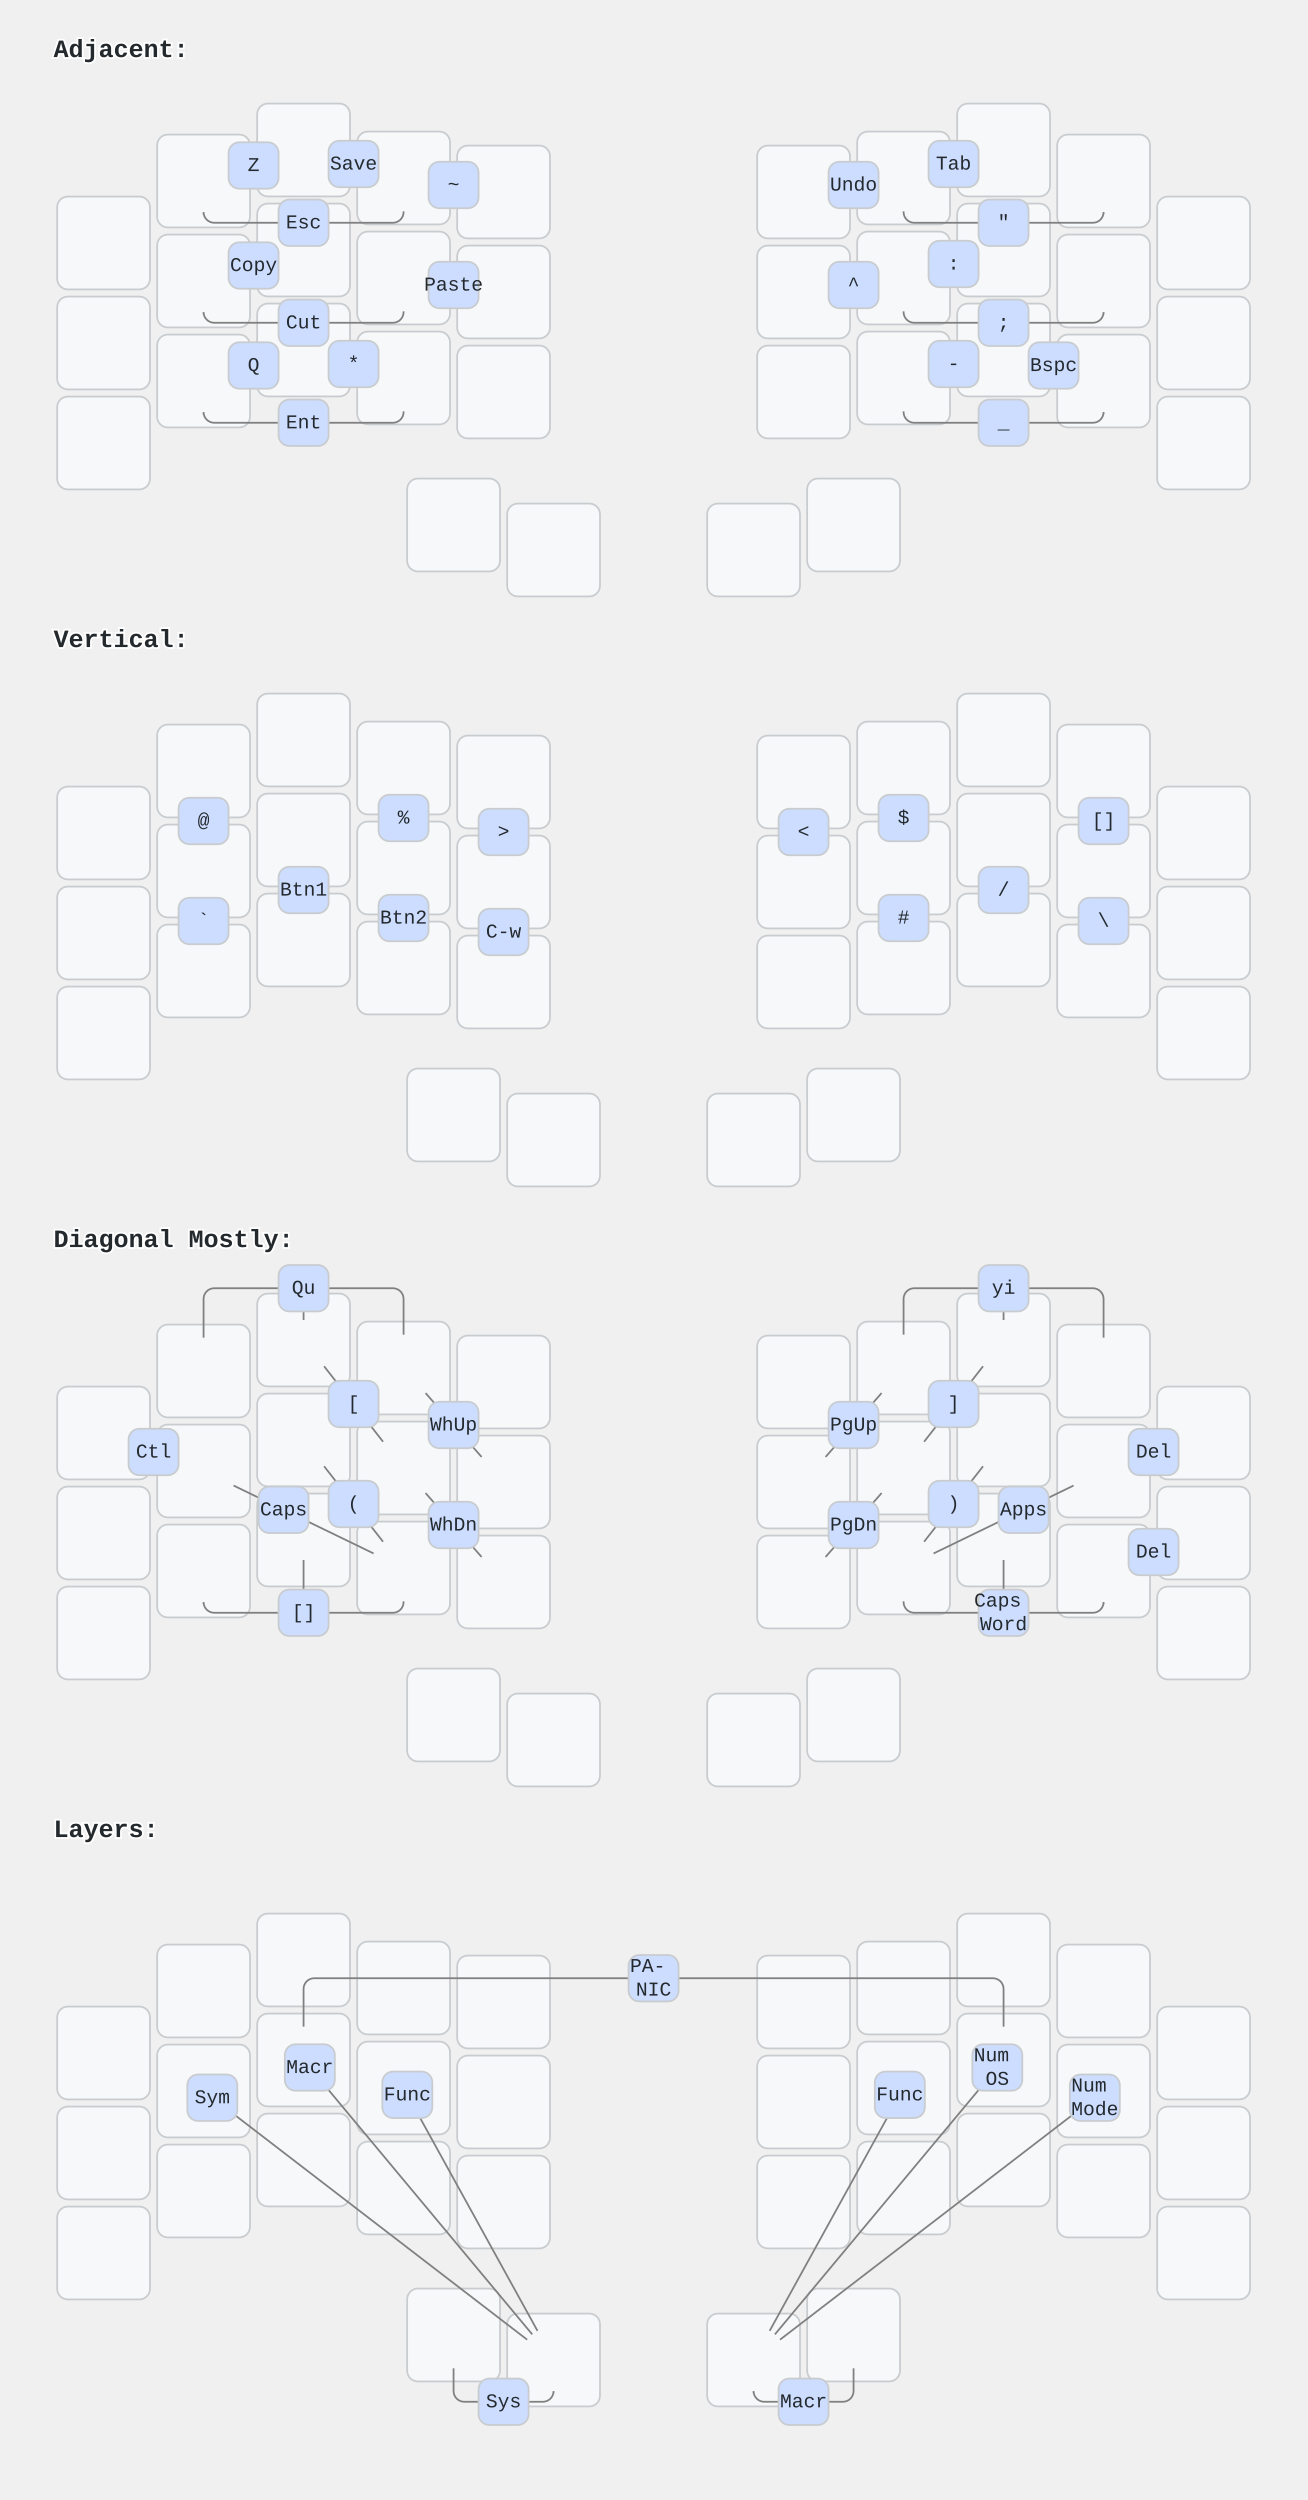
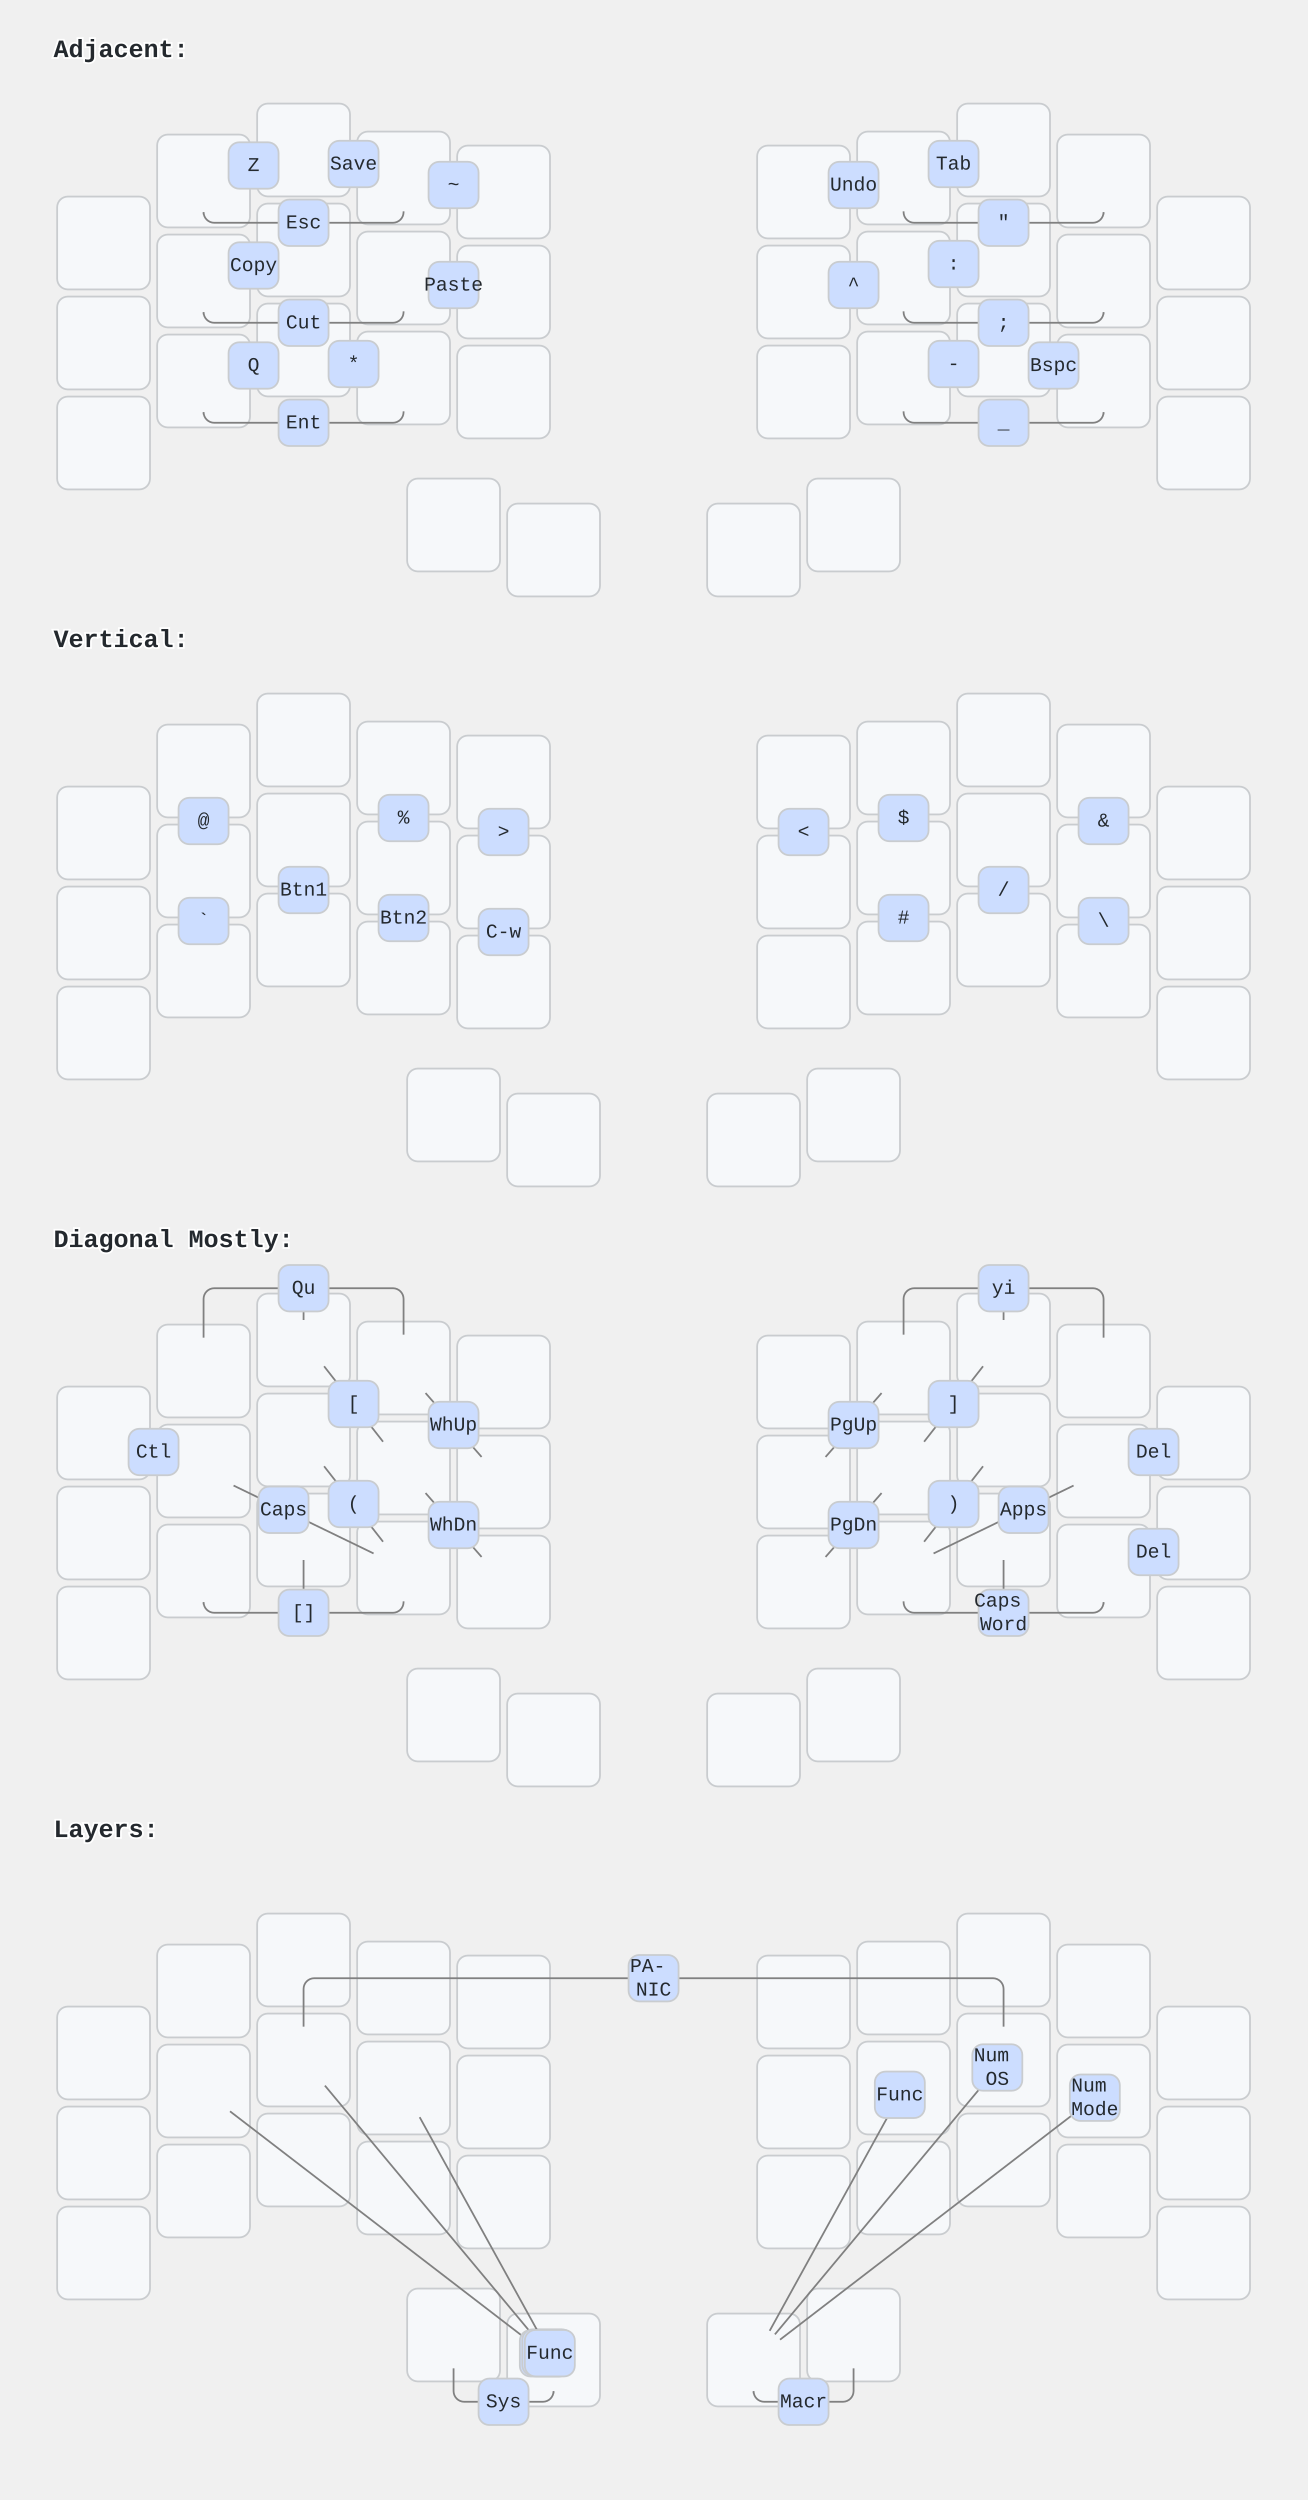
<svg xmlns="http://www.w3.org/2000/svg" width="732.0" height="1400.0" viewBox="0 0 732.0 1400.0">
  <style>/* font and background color specifications */
svg {
    font-family: SFMono-Regular,Consolas,Liberation Mono,Menlo,monospace;
    font-size: 14px;
    font-kerning: normal;
    text-rendering: optimizeLegibility;
    fill: #24292e;
}

/* default key styling */
rect {
    fill: #f6f8fa;
    stroke: #c9cccf;
    stroke-width: 1;
}

/* color accent for combo boxes */
rect.combo {
    fill: #cdf;
}

/* color accent for held keys */
rect.held, rect.combo.held {
    fill: #fdd;
}

/* color accent for ghost (optional) keys */
rect.ghost, rect.combo.ghost {
    fill: #ddd;
}

text {
    text-anchor: middle;
    dominant-baseline: middle;
}

/* styling for layer labels */
text.label {
    font-weight: bold;
    text-anchor: start;
    stroke: white;
    stroke-width: 2;
    paint-order: stroke;
}

/* styling for combo tap, and key hold/shifted label text */
text.combo, text.hold, text.shifted {
    font-size: 11px;
}

text.hold {
    text-anchor: middle;
    dominant-baseline: auto;
}

text.shifted {
    text-anchor: middle;
    dominant-baseline: hanging;
}

/* styling for hold/shifted label text in combo box */
text.combo.hold, text.combo.shifted {
    font-size: 8px;
}

/* styling for combo dendrons */
path {
    stroke-width: 1;
    stroke: gray;
    fill: none;
}
</style>
  <g class="layer-Adjacent">
    <text x="30.0" y="28.0" class="label">Adjacent:</text>
    <rect rx="6.0" ry="6.0" x="32.0" y="110.08" width="52.0" height="52.0" class="" />
    <rect rx="6.0" ry="6.0" x="88.0" y="75.36" width="52.0" height="52.0" class="" />
    <rect rx="6.0" ry="6.0" x="144.0" y="58.0" width="52.0" height="52.0" class="" />
    <rect rx="6.0" ry="6.0" x="200.0" y="73.68" width="52.0" height="52.0" class="" />
    <rect rx="6.0" ry="6.0" x="256.0" y="81.52" width="52.0" height="52.0" class="" />
    <rect rx="6.0" ry="6.0" x="424.0" y="81.52" width="52.0" height="52.0" class="" />
    <rect rx="6.0" ry="6.0" x="480.0" y="73.68" width="52.0" height="52.0" class="" />
    <rect rx="6.0" ry="6.0" x="536.0" y="58.0" width="52.0" height="52.0" class="" />
    <rect rx="6.0" ry="6.0" x="592.0" y="75.36" width="52.0" height="52.0" class="" />
    <rect rx="6.0" ry="6.0" x="648.0" y="110.08" width="52.0" height="52.0" class="" />
    <rect rx="6.0" ry="6.0" x="32.0" y="166.08" width="52.0" height="52.0" class="" />
    <rect rx="6.0" ry="6.0" x="88.0" y="131.36" width="52.0" height="52.0" class="" />
    <rect rx="6.0" ry="6.0" x="144.0" y="114.0" width="52.0" height="52.0" class="" />
    <rect rx="6.0" ry="6.0" x="200.0" y="129.68" width="52.0" height="52.0" class="" />
    <rect rx="6.0" ry="6.0" x="256.0" y="137.52" width="52.0" height="52.0" class="" />
    <rect rx="6.0" ry="6.0" x="424.0" y="137.52" width="52.0" height="52.0" class="" />
    <rect rx="6.0" ry="6.0" x="480.0" y="129.68" width="52.0" height="52.0" class="" />
    <rect rx="6.0" ry="6.0" x="536.0" y="114.0" width="52.0" height="52.0" class="" />
    <rect rx="6.0" ry="6.0" x="592.0" y="131.36" width="52.0" height="52.0" class="" />
    <rect rx="6.0" ry="6.0" x="648.0" y="166.08" width="52.0" height="52.0" class="" />
    <rect rx="6.0" ry="6.0" x="32.0" y="222.08" width="52.0" height="52.0" class="" />
    <rect rx="6.0" ry="6.0" x="88.0" y="187.36" width="52.0" height="52.0" class="" />
    <rect rx="6.0" ry="6.0" x="144.0" y="170.0" width="52.0" height="52.0" class="" />
    <rect rx="6.0" ry="6.0" x="200.0" y="185.68" width="52.0" height="52.0" class="" />
    <rect rx="6.0" ry="6.0" x="256.0" y="193.52" width="52.0" height="52.0" class="" />
    <rect rx="6.0" ry="6.0" x="424.0" y="193.52" width="52.0" height="52.0" class="" />
    <rect rx="6.0" ry="6.0" x="480.0" y="185.68" width="52.0" height="52.0" class="" />
    <rect rx="6.0" ry="6.0" x="536.0" y="170.0" width="52.0" height="52.0" class="" />
    <rect rx="6.0" ry="6.0" x="592.0" y="187.36" width="52.0" height="52.0" class="" />
    <rect rx="6.0" ry="6.0" x="648.0" y="222.08" width="52.0" height="52.0" class="" />
    <rect rx="6.0" ry="6.0" x="228.0" y="268.0" width="52.0" height="52.0" class="" />
    <rect rx="6.0" ry="6.0" x="284.0" y="282.0" width="52.0" height="52.0" class="" />
    <rect rx="6.0" ry="6.0" x="396.0" y="282.0" width="52.0" height="52.0" class="" />
    <rect rx="6.0" ry="6.0" x="452.0" y="268.0" width="52.0" height="52.0" class="" />
    <path d="M170.0,124.76 h-50.0 a6.0,6.0 0 0 1 -6.0,-6.0 v1.267" />
    <path d="M170.0,124.76 h50.0 a6.0,6.0 0 0 0 6.0,-6.0 v-0.413" />
    <rect rx="6.0" ry="6.0" x="156.0" y="111.76" width="28.0" height="26.0" class="combo" />
    <text x="170.0" y="124.76" class="combo">Esc</text>
    <rect rx="6.0" ry="6.0" x="128.0" y="79.68" width="28.0" height="26.0" class="combo" />
    <text x="142.0" y="92.68" class="combo">Z</text>
    <rect rx="6.0" ry="6.0" x="184.0" y="78.84" width="28.0" height="26.0" class="combo" />
    <text x="198.0" y="91.84" class="combo">Save</text>
    <rect rx="6.0" ry="6.0" x="240.0" y="90.6" width="28.0" height="26.0" class="combo" />
    <text x="254.0" y="103.6" class="combo">~</text>
    <rect rx="6.0" ry="6.0" x="464.0" y="90.6" width="28.0" height="26.0" class="combo" />
    <text x="478.0" y="103.6" class="combo">Undo</text>
    <rect rx="6.0" ry="6.0" x="520.0" y="78.84" width="28.0" height="26.0" class="combo" />
    <text x="534.0" y="91.84" class="combo">Tab</text>
    <path d="M562.0,124.76 h-50.0 a6.0,6.0 0 0 1 -6.0,-6.0 v-0.413" />
    <path d="M562.0,124.76 h50.0 a6.0,6.0 0 0 0 6.0,-6.0 v1.267" />
    <rect rx="6.0" ry="6.0" x="548.0" y="111.76" width="28.0" height="26.0" class="combo" />
    <text x="562.0" y="124.76" class="combo">"</text>
    <path d="M170.0,180.76 h-50.0 a6.0,6.0 0 0 1 -6.0,-6.0 v1.267" />
    <path d="M170.0,180.76 h50.0 a6.0,6.0 0 0 0 6.0,-6.0 v-0.413" />
    <rect rx="6.0" ry="6.0" x="156.0" y="167.76" width="28.0" height="26.0" class="combo" />
    <text x="170.0" y="180.76" class="combo">Cut</text>
    <rect rx="6.0" ry="6.0" x="128.0" y="135.68" width="28.0" height="26.0" class="combo" />
    <text x="142.0" y="148.68" class="combo">Copy</text>
    <rect rx="6.0" ry="6.0" x="240.0" y="146.6" width="28.0" height="26.0" class="combo" />
    <text x="254.0" y="159.6" class="combo">Paste</text>
    <rect rx="6.0" ry="6.0" x="464.0" y="146.6" width="28.0" height="26.0" class="combo" />
    <text x="478.0" y="159.6" class="combo">^</text>
    <rect rx="6.0" ry="6.0" x="520.0" y="134.84" width="28.0" height="26.0" class="combo" />
    <text x="534.0" y="147.84" class="combo">:</text>
    <path d="M562.0,180.76 h-50.0 a6.0,6.0 0 0 1 -6.0,-6.0 v-0.413" />
    <path d="M562.0,180.76 h50.0 a6.0,6.0 0 0 0 6.0,-6.0 v1.267" />
    <rect rx="6.0" ry="6.0" x="548.0" y="167.76" width="28.0" height="26.0" class="combo" />
    <text x="562.0" y="180.76" class="combo">;</text>
    <rect rx="6.0" ry="6.0" x="128.0" y="191.68" width="28.0" height="26.0" class="combo" />
    <text x="142.0" y="204.68" class="combo">Q</text>
    <rect rx="6.0" ry="6.0" x="184.0" y="190.84" width="28.0" height="26.0" class="combo" />
    <text x="198.0" y="203.84" class="combo">*</text>
    <path d="M170.0,236.76 h-50.0 a6.0,6.0 0 0 1 -6.0,-6.0 v1.267" />
    <path d="M170.0,236.76 h50.0 a6.0,6.0 0 0 0 6.0,-6.0 v-0.413" />
    <rect rx="6.0" ry="6.0" x="156.0" y="223.76" width="28.0" height="26.0" class="combo" />
    <text x="170.0" y="236.76" class="combo">Ent</text>
    <path d="M562.0,236.76 h-50.0 a6.0,6.0 0 0 1 -6.0,-6.0 v-0.413" />
    <path d="M562.0,236.76 h50.0 a6.0,6.0 0 0 0 6.0,-6.0 v1.267" />
    <rect rx="6.0" ry="6.0" x="548.0" y="223.76" width="28.0" height="26.0" class="combo" />
    <text x="562.0" y="236.76" class="combo">_</text>
    <rect rx="6.0" ry="6.0" x="520.0" y="190.84" width="28.0" height="26.0" class="combo" />
    <text x="534.0" y="203.84" class="combo">-</text>
    <rect rx="6.0" ry="6.0" x="576.0" y="191.68" width="28.0" height="26.0" class="combo" />
    <text x="590.0" y="204.68" class="combo">Bspc</text>
  </g>
  <g class="layer-Vertical">
    <text x="30.0" y="358.4" class="label">Vertical:</text>
    <rect rx="6.0" ry="6.0" x="32.0" y="440.48" width="52.0" height="52.0" class="" />
    <rect rx="6.0" ry="6.0" x="88.0" y="405.76" width="52.0" height="52.0" class="" />
    <rect rx="6.0" ry="6.0" x="144.0" y="388.4" width="52.0" height="52.0" class="" />
    <rect rx="6.0" ry="6.0" x="200.0" y="404.08" width="52.0" height="52.0" class="" />
    <rect rx="6.0" ry="6.0" x="256.0" y="411.92" width="52.0" height="52.0" class="" />
    <rect rx="6.0" ry="6.0" x="424.0" y="411.92" width="52.0" height="52.0" class="" />
    <rect rx="6.0" ry="6.0" x="480.0" y="404.08" width="52.0" height="52.0" class="" />
    <rect rx="6.0" ry="6.0" x="536.0" y="388.4" width="52.0" height="52.0" class="" />
    <rect rx="6.0" ry="6.0" x="592.0" y="405.76" width="52.0" height="52.0" class="" />
    <rect rx="6.0" ry="6.0" x="648.0" y="440.48" width="52.0" height="52.0" class="" />
    <rect rx="6.0" ry="6.0" x="32.0" y="496.48" width="52.0" height="52.0" class="" />
    <rect rx="6.0" ry="6.0" x="88.0" y="461.76" width="52.0" height="52.0" class="" />
    <rect rx="6.0" ry="6.0" x="144.0" y="444.4" width="52.0" height="52.0" class="" />
    <rect rx="6.0" ry="6.0" x="200.0" y="460.08" width="52.0" height="52.0" class="" />
    <rect rx="6.0" ry="6.0" x="256.0" y="467.92" width="52.0" height="52.0" class="" />
    <rect rx="6.0" ry="6.0" x="424.0" y="467.92" width="52.0" height="52.0" class="" />
    <rect rx="6.0" ry="6.0" x="480.0" y="460.08" width="52.0" height="52.0" class="" />
    <rect rx="6.0" ry="6.0" x="536.0" y="444.4" width="52.0" height="52.0" class="" />
    <rect rx="6.0" ry="6.0" x="592.0" y="461.76" width="52.0" height="52.0" class="" />
    <rect rx="6.0" ry="6.0" x="648.0" y="496.48" width="52.0" height="52.0" class="" />
    <rect rx="6.0" ry="6.0" x="32.0" y="552.48" width="52.0" height="52.0" class="" />
    <rect rx="6.0" ry="6.0" x="88.0" y="517.76" width="52.0" height="52.0" class="" />
    <rect rx="6.0" ry="6.0" x="144.0" y="500.4" width="52.0" height="52.0" class="" />
    <rect rx="6.0" ry="6.0" x="200.0" y="516.08" width="52.0" height="52.0" class="" />
    <rect rx="6.0" ry="6.0" x="256.0" y="523.92" width="52.0" height="52.0" class="" />
    <rect rx="6.0" ry="6.0" x="424.0" y="523.92" width="52.0" height="52.0" class="" />
    <rect rx="6.0" ry="6.0" x="480.0" y="516.08" width="52.0" height="52.0" class="" />
    <rect rx="6.0" ry="6.0" x="536.0" y="500.4" width="52.0" height="52.0" class="" />
    <rect rx="6.0" ry="6.0" x="592.0" y="517.76" width="52.0" height="52.0" class="" />
    <rect rx="6.0" ry="6.0" x="648.0" y="552.48" width="52.0" height="52.0" class="" />
    <rect rx="6.0" ry="6.0" x="228.0" y="598.4" width="52.0" height="52.0" class="" />
    <rect rx="6.0" ry="6.0" x="284.0" y="612.4" width="52.0" height="52.0" class="" />
    <rect rx="6.0" ry="6.0" x="396.0" y="612.4" width="52.0" height="52.0" class="" />
    <rect rx="6.0" ry="6.0" x="452.0" y="598.4" width="52.0" height="52.0" class="" />
    <rect rx="6.0" ry="6.0" x="100.0" y="446.76" width="28.0" height="26.0" class="combo" />
    <text x="114.0" y="459.76" class="combo">@</text>
    <rect rx="6.0" ry="6.0" x="212.0" y="445.08" width="28.0" height="26.0" class="combo" />
    <text x="226.0" y="458.08" class="combo">%</text>
    <rect rx="6.0" ry="6.0" x="268.0" y="452.92" width="28.0" height="26.0" class="combo" />
    <text x="282.0" y="465.92" class="combo">&gt;</text>
    <rect rx="6.0" ry="6.0" x="436.0" y="452.92" width="28.0" height="26.0" class="combo" />
    <text x="450.0" y="465.92" class="combo">&lt;</text>
    <rect rx="6.0" ry="6.0" x="492.0" y="445.08" width="28.0" height="26.0" class="combo" />
    <text x="506.0" y="458.08" class="combo">$</text>
    <rect rx="6.0" ry="6.0" x="604.0" y="446.76" width="28.0" height="26.0" class="combo" />
-     <text x="618.0" y="459.76" class="combo">[]</text>
+     <text x="618.0" y="459.76" class="combo">&amp;</text>
    <rect rx="6.0" ry="6.0" x="100.0" y="502.76" width="28.0" height="26.0" class="combo" />
    <text x="114.0" y="515.76" class="combo">`</text>
    <rect rx="6.0" ry="6.0" x="156.0" y="485.4" width="28.0" height="26.0" class="combo" />
    <text x="170.0" y="498.4" class="combo">Btn1</text>
    <rect rx="6.0" ry="6.0" x="212.0" y="501.08" width="28.0" height="26.0" class="combo" />
    <text x="226.0" y="514.08" class="combo">Btn2</text>
    <rect rx="6.0" ry="6.0" x="268.0" y="508.92" width="28.0" height="26.0" class="combo" />
    <text x="282.0" y="521.92" class="combo">C-w</text>
    <rect rx="6.0" ry="6.0" x="492.0" y="501.08" width="28.0" height="26.0" class="combo" />
    <text x="506.0" y="514.08" class="combo">#</text>
    <rect rx="6.0" ry="6.0" x="548.0" y="485.4" width="28.0" height="26.0" class="combo" />
    <text x="562.0" y="498.4" class="combo">/</text>
    <rect rx="6.0" ry="6.0" x="604.0" y="502.76" width="28.0" height="26.0" class="combo" />
    <text x="618.0" y="515.76" class="combo">\</text>
  </g>
  <g class="layer-Diagonal Mostly">
    <text x="30.0" y="694.4" class="label">Diagonal Mostly:</text>
    <rect rx="6.0" ry="6.0" x="32.0" y="776.48" width="52.0" height="52.0" class="" />
    <rect rx="6.0" ry="6.0" x="88.0" y="741.76" width="52.0" height="52.0" class="" />
    <rect rx="6.0" ry="6.0" x="144.0" y="724.4" width="52.0" height="52.0" class="" />
    <rect rx="6.0" ry="6.0" x="200.0" y="740.08" width="52.0" height="52.0" class="" />
    <rect rx="6.0" ry="6.0" x="256.0" y="747.92" width="52.0" height="52.0" class="" />
    <rect rx="6.0" ry="6.0" x="424.0" y="747.92" width="52.0" height="52.0" class="" />
    <rect rx="6.0" ry="6.0" x="480.0" y="740.08" width="52.0" height="52.0" class="" />
    <rect rx="6.0" ry="6.0" x="536.0" y="724.4" width="52.0" height="52.0" class="" />
    <rect rx="6.0" ry="6.0" x="592.0" y="741.76" width="52.0" height="52.0" class="" />
    <rect rx="6.0" ry="6.0" x="648.0" y="776.48" width="52.0" height="52.0" class="" />
    <rect rx="6.0" ry="6.0" x="32.0" y="832.48" width="52.0" height="52.0" class="" />
    <rect rx="6.0" ry="6.0" x="88.0" y="797.76" width="52.0" height="52.0" class="" />
    <rect rx="6.0" ry="6.0" x="144.0" y="780.4" width="52.0" height="52.0" class="" />
    <rect rx="6.0" ry="6.0" x="200.0" y="796.08" width="52.0" height="52.0" class="" />
    <rect rx="6.0" ry="6.0" x="256.0" y="803.92" width="52.0" height="52.0" class="" />
    <rect rx="6.0" ry="6.0" x="424.0" y="803.92" width="52.0" height="52.0" class="" />
    <rect rx="6.0" ry="6.0" x="480.0" y="796.08" width="52.0" height="52.0" class="" />
    <rect rx="6.0" ry="6.0" x="536.0" y="780.4" width="52.0" height="52.0" class="" />
    <rect rx="6.0" ry="6.0" x="592.0" y="797.76" width="52.0" height="52.0" class="" />
    <rect rx="6.0" ry="6.0" x="648.0" y="832.48" width="52.0" height="52.0" class="" />
    <rect rx="6.0" ry="6.0" x="32.0" y="888.48" width="52.0" height="52.0" class="" />
    <rect rx="6.0" ry="6.0" x="88.0" y="853.76" width="52.0" height="52.0" class="" />
    <rect rx="6.0" ry="6.0" x="144.0" y="836.4" width="52.0" height="52.0" class="" />
    <rect rx="6.0" ry="6.0" x="200.0" y="852.08" width="52.0" height="52.0" class="" />
    <rect rx="6.0" ry="6.0" x="256.0" y="859.92" width="52.0" height="52.0" class="" />
    <rect rx="6.0" ry="6.0" x="424.0" y="859.92" width="52.0" height="52.0" class="" />
    <rect rx="6.0" ry="6.0" x="480.0" y="852.08" width="52.0" height="52.0" class="" />
    <rect rx="6.0" ry="6.0" x="536.0" y="836.4" width="52.0" height="52.0" class="" />
    <rect rx="6.0" ry="6.0" x="592.0" y="853.76" width="52.0" height="52.0" class="" />
    <rect rx="6.0" ry="6.0" x="648.0" y="888.48" width="52.0" height="52.0" class="" />
    <rect rx="6.0" ry="6.0" x="228.0" y="934.4" width="52.0" height="52.0" class="" />
    <rect rx="6.0" ry="6.0" x="284.0" y="948.4" width="52.0" height="52.0" class="" />
    <rect rx="6.0" ry="6.0" x="396.0" y="948.4" width="52.0" height="52.0" class="" />
    <rect rx="6.0" ry="6.0" x="452.0" y="934.4" width="52.0" height="52.0" class="" />
    <path d="M170.0,721.4 h-50.0 a6.0,6.0 0 0 0 -6.0,6.0 v21.693" />
    <path d="M170.0,721.4 h-6.0 a6.0,6.0 0 0 0 6.0,6.0 v11.8" />
    <path d="M170.0,721.4 h50.0 a6.0,6.0 0 0 1 6.0,6.0 v20.013" />
    <rect rx="6.0" ry="6.0" x="156.0" y="708.4" width="28.0" height="26.0" class="combo" />
    <text x="170.0" y="721.4" class="combo">Qu</text>
    <path d="M562.0,721.4 h-50.0 a6.0,6.0 0 0 0 -6.0,6.0 v20.013" />
    <path d="M562.0,721.4 h-6.0 a6.0,6.0 0 0 0 6.0,6.0 v11.8" />
    <path d="M562.0,721.4 h50.0 a6.0,6.0 0 0 1 6.0,6.0 v21.693" />
    <rect rx="6.0" ry="6.0" x="548.0" y="708.4" width="28.0" height="26.0" class="combo" />
    <text x="562.0" y="721.4" class="combo">yi</text>
    <path d="M170.0,903.16 h-50.0 a6.0,6.0 0 0 1 -6.0,-6.0 v1.267" />
    <path d="M170.0,903.16 h-6.0 a6.0,6.0 0 0 1 6.0,-6.0 v-23.56" />
    <path d="M170.0,903.16 h50.0 a6.0,6.0 0 0 0 6.0,-6.0 v-0.413" />
    <rect rx="6.0" ry="6.0" x="156.0" y="890.16" width="28.0" height="26.0" class="combo" />
    <text x="170.0" y="903.16" class="combo">[]</text>
    <path d="M562.0,903.16 h-50.0 a6.0,6.0 0 0 1 -6.0,-6.0 v-0.413" />
    <path d="M562.0,903.16 h-6.0 a6.0,6.0 0 0 1 6.0,-6.0 v-23.56" />
    <path d="M562.0,903.16 h50.0 a6.0,6.0 0 0 0 6.0,-6.0 v1.267" />
    <rect rx="6.0" ry="6.0" x="548.0" y="890.16" width="28.0" height="26.0" class="combo" />
    <text x="562.0" y="903.16" class="combo">
      <tspan x="562.0" dy="-0.6em">Caps</tspan>
      <tspan x="562.0" dy="1.2em">Word</tspan>
    </text>
    <path d="M86.0,813.12 l-10.551,-4.009" />
    <path d="M86.0,813.12 l10.551,4.009" />
    <rect rx="6.0" ry="6.0" x="72.0" y="800.12" width="28.0" height="26.0" class="combo" />
    <text x="86.0" y="813.12" class="combo">Ctl</text>
    <path d="M198.0,786.24 l-16.508,-21.13" />
    <path d="M198.0,786.24 l16.508,21.13" />
    <rect rx="6.0" ry="6.0" x="184.0" y="773.24" width="28.0" height="26.0" class="combo" />
    <text x="198.0" y="786.24" class="combo">[</text>
    <path d="M254.0,798.0 l-15.69,-17.887" />
    <path d="M254.0,798.0 l15.69,17.887" />
    <rect rx="6.0" ry="6.0" x="240.0" y="785.0" width="28.0" height="26.0" class="combo" />
    <text x="254.0" y="798.0" class="combo">WhUp</text>
    <path d="M478.0,798.0 l15.69,-17.887" />
    <path d="M478.0,798.0 l-15.69,17.887" />
    <rect rx="6.0" ry="6.0" x="464.0" y="785.0" width="28.0" height="26.0" class="combo" />
    <text x="478.0" y="798.0" class="combo">PgUp</text>
    <path d="M534.0,786.24 l16.508,-21.13" />
    <path d="M534.0,786.24 l-16.508,21.13" />
    <rect rx="6.0" ry="6.0" x="520.0" y="773.24" width="28.0" height="26.0" class="combo" />
    <text x="534.0" y="786.24" class="combo">]</text>
    <path d="M646.0,813.12 l10.551,-4.009" />
    <path d="M646.0,813.12 l-10.551,4.009" />
    <rect rx="6.0" ry="6.0" x="632.0" y="800.12" width="28.0" height="26.0" class="combo" />
    <text x="646.0" y="813.12" class="combo">Del</text>
    <path d="M158.8,845.488 l-28.004,-13.582" />
    <path d="M158.8,845.488 l50.404,24.446" />
    <rect rx="6.0" ry="6.0" x="144.8" y="832.488" width="28.0" height="26.0" class="combo" />
    <text x="158.8" y="845.488" class="combo">Caps</text>
    <path d="M198.0,842.24 l-16.508,-21.13" />
    <path d="M198.0,842.24 l16.508,21.13" />
    <rect rx="6.0" ry="6.0" x="184.0" y="829.24" width="28.0" height="26.0" class="combo" />
    <text x="198.0" y="842.24" class="combo">(</text>
    <path d="M254.0,854.0 l-15.69,-17.887" />
    <path d="M254.0,854.0 l15.69,17.887" />
    <rect rx="6.0" ry="6.0" x="240.0" y="841.0" width="28.0" height="26.0" class="combo" />
    <text x="254.0" y="854.0" class="combo">WhDn</text>
    <path d="M478.0,854.0 l15.69,-17.887" />
    <path d="M478.0,854.0 l-15.69,17.887" />
    <rect rx="6.0" ry="6.0" x="464.0" y="841.0" width="28.0" height="26.0" class="combo" />
    <text x="478.0" y="854.0" class="combo">PgDn</text>
    <path d="M534.0,842.24 l16.508,-21.13" />
    <path d="M534.0,842.24 l-16.508,21.13" />
    <rect rx="6.0" ry="6.0" x="520.0" y="829.24" width="28.0" height="26.0" class="combo" />
    <text x="534.0" y="842.24" class="combo">)</text>
    <path d="M573.2,845.488 l28.004,-13.582" />
    <path d="M573.2,845.488 l-50.404,24.446" />
    <rect rx="6.0" ry="6.0" x="559.2" y="832.488" width="28.0" height="26.0" class="combo" />
    <text x="573.2" y="845.488" class="combo">Apps</text>
    <path d="M646.0,869.12 l10.551,-4.009" />
    <path d="M646.0,869.12 l-10.551,4.009" />
    <rect rx="6.0" ry="6.0" x="632.0" y="856.12" width="28.0" height="26.0" class="combo" />
    <text x="646.0" y="869.12" class="combo">Del</text>
  </g>
  <g class="layer-Layers">
    <text x="30.0" y="1024.8" class="label">Layers:</text>
    <rect rx="6.0" ry="6.0" x="32.0" y="1123.68" width="52.0" height="52.0" class="" />
    <rect rx="6.0" ry="6.0" x="88.0" y="1088.96" width="52.0" height="52.0" class="" />
    <rect rx="6.0" ry="6.0" x="144.0" y="1071.6" width="52.0" height="52.0" class="" />
    <rect rx="6.0" ry="6.0" x="200.0" y="1087.28" width="52.0" height="52.0" class="" />
    <rect rx="6.0" ry="6.0" x="256.0" y="1095.12" width="52.0" height="52.0" class="" />
    <rect rx="6.0" ry="6.0" x="424.0" y="1095.12" width="52.0" height="52.0" class="" />
    <rect rx="6.0" ry="6.0" x="480.0" y="1087.28" width="52.0" height="52.0" class="" />
    <rect rx="6.0" ry="6.0" x="536.0" y="1071.6" width="52.0" height="52.0" class="" />
    <rect rx="6.0" ry="6.0" x="592.0" y="1088.96" width="52.0" height="52.0" class="" />
    <rect rx="6.0" ry="6.0" x="648.0" y="1123.68" width="52.0" height="52.0" class="" />
    <rect rx="6.0" ry="6.0" x="32.0" y="1179.68" width="52.0" height="52.0" class="" />
    <rect rx="6.0" ry="6.0" x="88.0" y="1144.96" width="52.0" height="52.0" class="" />
    <rect rx="6.0" ry="6.0" x="144.0" y="1127.6" width="52.0" height="52.0" class="" />
    <rect rx="6.0" ry="6.0" x="200.0" y="1143.28" width="52.0" height="52.0" class="" />
    <rect rx="6.0" ry="6.0" x="256.0" y="1151.12" width="52.0" height="52.0" class="" />
    <rect rx="6.0" ry="6.0" x="424.0" y="1151.12" width="52.0" height="52.0" class="" />
    <rect rx="6.0" ry="6.0" x="480.0" y="1143.28" width="52.0" height="52.0" class="" />
    <rect rx="6.0" ry="6.0" x="536.0" y="1127.6" width="52.0" height="52.0" class="" />
    <rect rx="6.0" ry="6.0" x="592.0" y="1144.96" width="52.0" height="52.0" class="" />
    <rect rx="6.0" ry="6.0" x="648.0" y="1179.68" width="52.0" height="52.0" class="" />
    <rect rx="6.0" ry="6.0" x="32.0" y="1235.68" width="52.0" height="52.0" class="" />
    <rect rx="6.0" ry="6.0" x="88.0" y="1200.96" width="52.0" height="52.0" class="" />
    <rect rx="6.0" ry="6.0" x="144.0" y="1183.6" width="52.0" height="52.0" class="" />
    <rect rx="6.0" ry="6.0" x="200.0" y="1199.28" width="52.0" height="52.0" class="" />
    <rect rx="6.0" ry="6.0" x="256.0" y="1207.12" width="52.0" height="52.0" class="" />
    <rect rx="6.0" ry="6.0" x="424.0" y="1207.12" width="52.0" height="52.0" class="" />
    <rect rx="6.0" ry="6.0" x="480.0" y="1199.28" width="52.0" height="52.0" class="" />
    <rect rx="6.0" ry="6.0" x="536.0" y="1183.6" width="52.0" height="52.0" class="" />
    <rect rx="6.0" ry="6.0" x="592.0" y="1200.96" width="52.0" height="52.0" class="" />
    <rect rx="6.0" ry="6.0" x="648.0" y="1235.68" width="52.0" height="52.0" class="" />
    <rect rx="6.0" ry="6.0" x="228.0" y="1281.6" width="52.0" height="52.0" class="" />
    <rect rx="6.0" ry="6.0" x="284.0" y="1295.6" width="52.0" height="52.0" class="" />
    <rect rx="6.0" ry="6.0" x="396.0" y="1295.6" width="52.0" height="52.0" class="" />
    <rect rx="6.0" ry="6.0" x="452.0" y="1281.6" width="52.0" height="52.0" class="" />
    <path d="M366.0,1107.8 h-190.0 a6.0,6.0 0 0 0 -6.0,6.0 v21.133" />
    <path d="M366.0,1107.8 h190.0 a6.0,6.0 0 0 1 6.0,6.0 v21.133" />
    <rect rx="6.0" ry="6.0" x="352.0" y="1094.8" width="28.0" height="26.0" class="combo" />
    <text x="366.0" y="1107.8" class="combo">
      <tspan x="366.0" dy="-0.6em">PA-</tspan>
      <tspan x="366.0" dy="1.2em">NIC</tspan>
    </text>
    <path d="M282.0,1345.0 h-22.0 a6.0,6.0 0 0 1 -6.0,-6.0 v-12.733" />
    <path d="M282.0,1345.0 h22.0 a6.0,6.0 0 0 0 6.0,-6.0 v1.267" />
    <rect rx="6.0" ry="6.0" x="268.0" y="1332.0" width="28.0" height="26.0" class="combo" />
    <text x="282.0" y="1345.0" class="combo">Sys</text>
    <path d="M450.0,1345.0 h22.0 a6.0,6.0 0 0 0 6.0,-6.0 v-12.733" />
    <path d="M450.0,1345.0 h-22.0 a6.0,6.0 0 0 1 -6.0,-6.0 v1.267" />
    <rect rx="6.0" ry="6.0" x="436.0" y="1332.0" width="28.0" height="26.0" class="combo" />
    <text x="450.0" y="1345.0" class="combo">Macr</text>
-     <path d="M118.9,1174.726 l176.3,135.499" />
-     <rect rx="6.0" ry="6.0" x="104.9" y="1161.726" width="28.0" height="26.0" class="combo" />
-     <text x="118.9" y="1174.726" class="combo">Sym</text>
-     <path d="M173.5,1157.8 l124.55,149.46" />
-     <rect rx="6.0" ry="6.0" x="159.5" y="1144.8" width="28.0" height="26.0" class="combo" />
-     <text x="173.5" y="1157.8" class="combo">Macr</text>
-     <path d="M228.1,1173.088 l72.886,132.166" />
-     <rect rx="6.0" ry="6.0" x="214.1" y="1160.088" width="28.0" height="26.0" class="combo" />
-     <text x="228.1" y="1173.088" class="combo">Func</text>
+     <path d="M305.1,1317.834 l-176.3,-135.499" />
+     <rect rx="6.0" ry="6.0" x="291.1" y="1304.834" width="28.0" height="26.0" class="combo" />
+     <text x="305.1" y="1317.834" class="combo">Sym</text>
+     <path d="M306.5,1317.4 l-124.55,-149.46" />
+     <rect rx="6.0" ry="6.0" x="292.5" y="1304.4" width="28.0" height="26.0" class="combo" />
+     <text x="306.5" y="1317.4" class="combo">Macr</text>
+     <path d="M307.9,1317.792 l-72.886,-132.166" />
+     <rect rx="6.0" ry="6.0" x="293.9" y="1304.792" width="28.0" height="26.0" class="combo" />
+     <text x="307.9" y="1317.792" class="combo">Func</text>
    <path d="M503.9,1173.088 l-72.886,132.166" />
    <rect rx="6.0" ry="6.0" x="489.9" y="1160.088" width="28.0" height="26.0" class="combo" />
    <text x="503.9" y="1173.088" class="combo">Func</text>
    <path d="M558.5,1157.8 l-124.55,149.46" />
    <rect rx="6.0" ry="6.0" x="544.5" y="1144.8" width="28.0" height="26.0" class="combo" />
    <text x="558.5" y="1157.8" class="combo">
      <tspan x="558.5" dy="-0.6em">Num</tspan>
      <tspan x="558.5" dy="1.2em">OS</tspan>
    </text>
    <path d="M613.1,1174.726 l-176.3,135.499" />
    <rect rx="6.0" ry="6.0" x="599.1" y="1161.726" width="28.0" height="26.0" class="combo" />
    <text x="613.1" y="1174.726" class="combo">
      <tspan x="613.1" dy="-0.6em">Num</tspan>
      <tspan x="613.1" dy="1.2em">Mode</tspan>
    </text>
  </g>
</svg>
